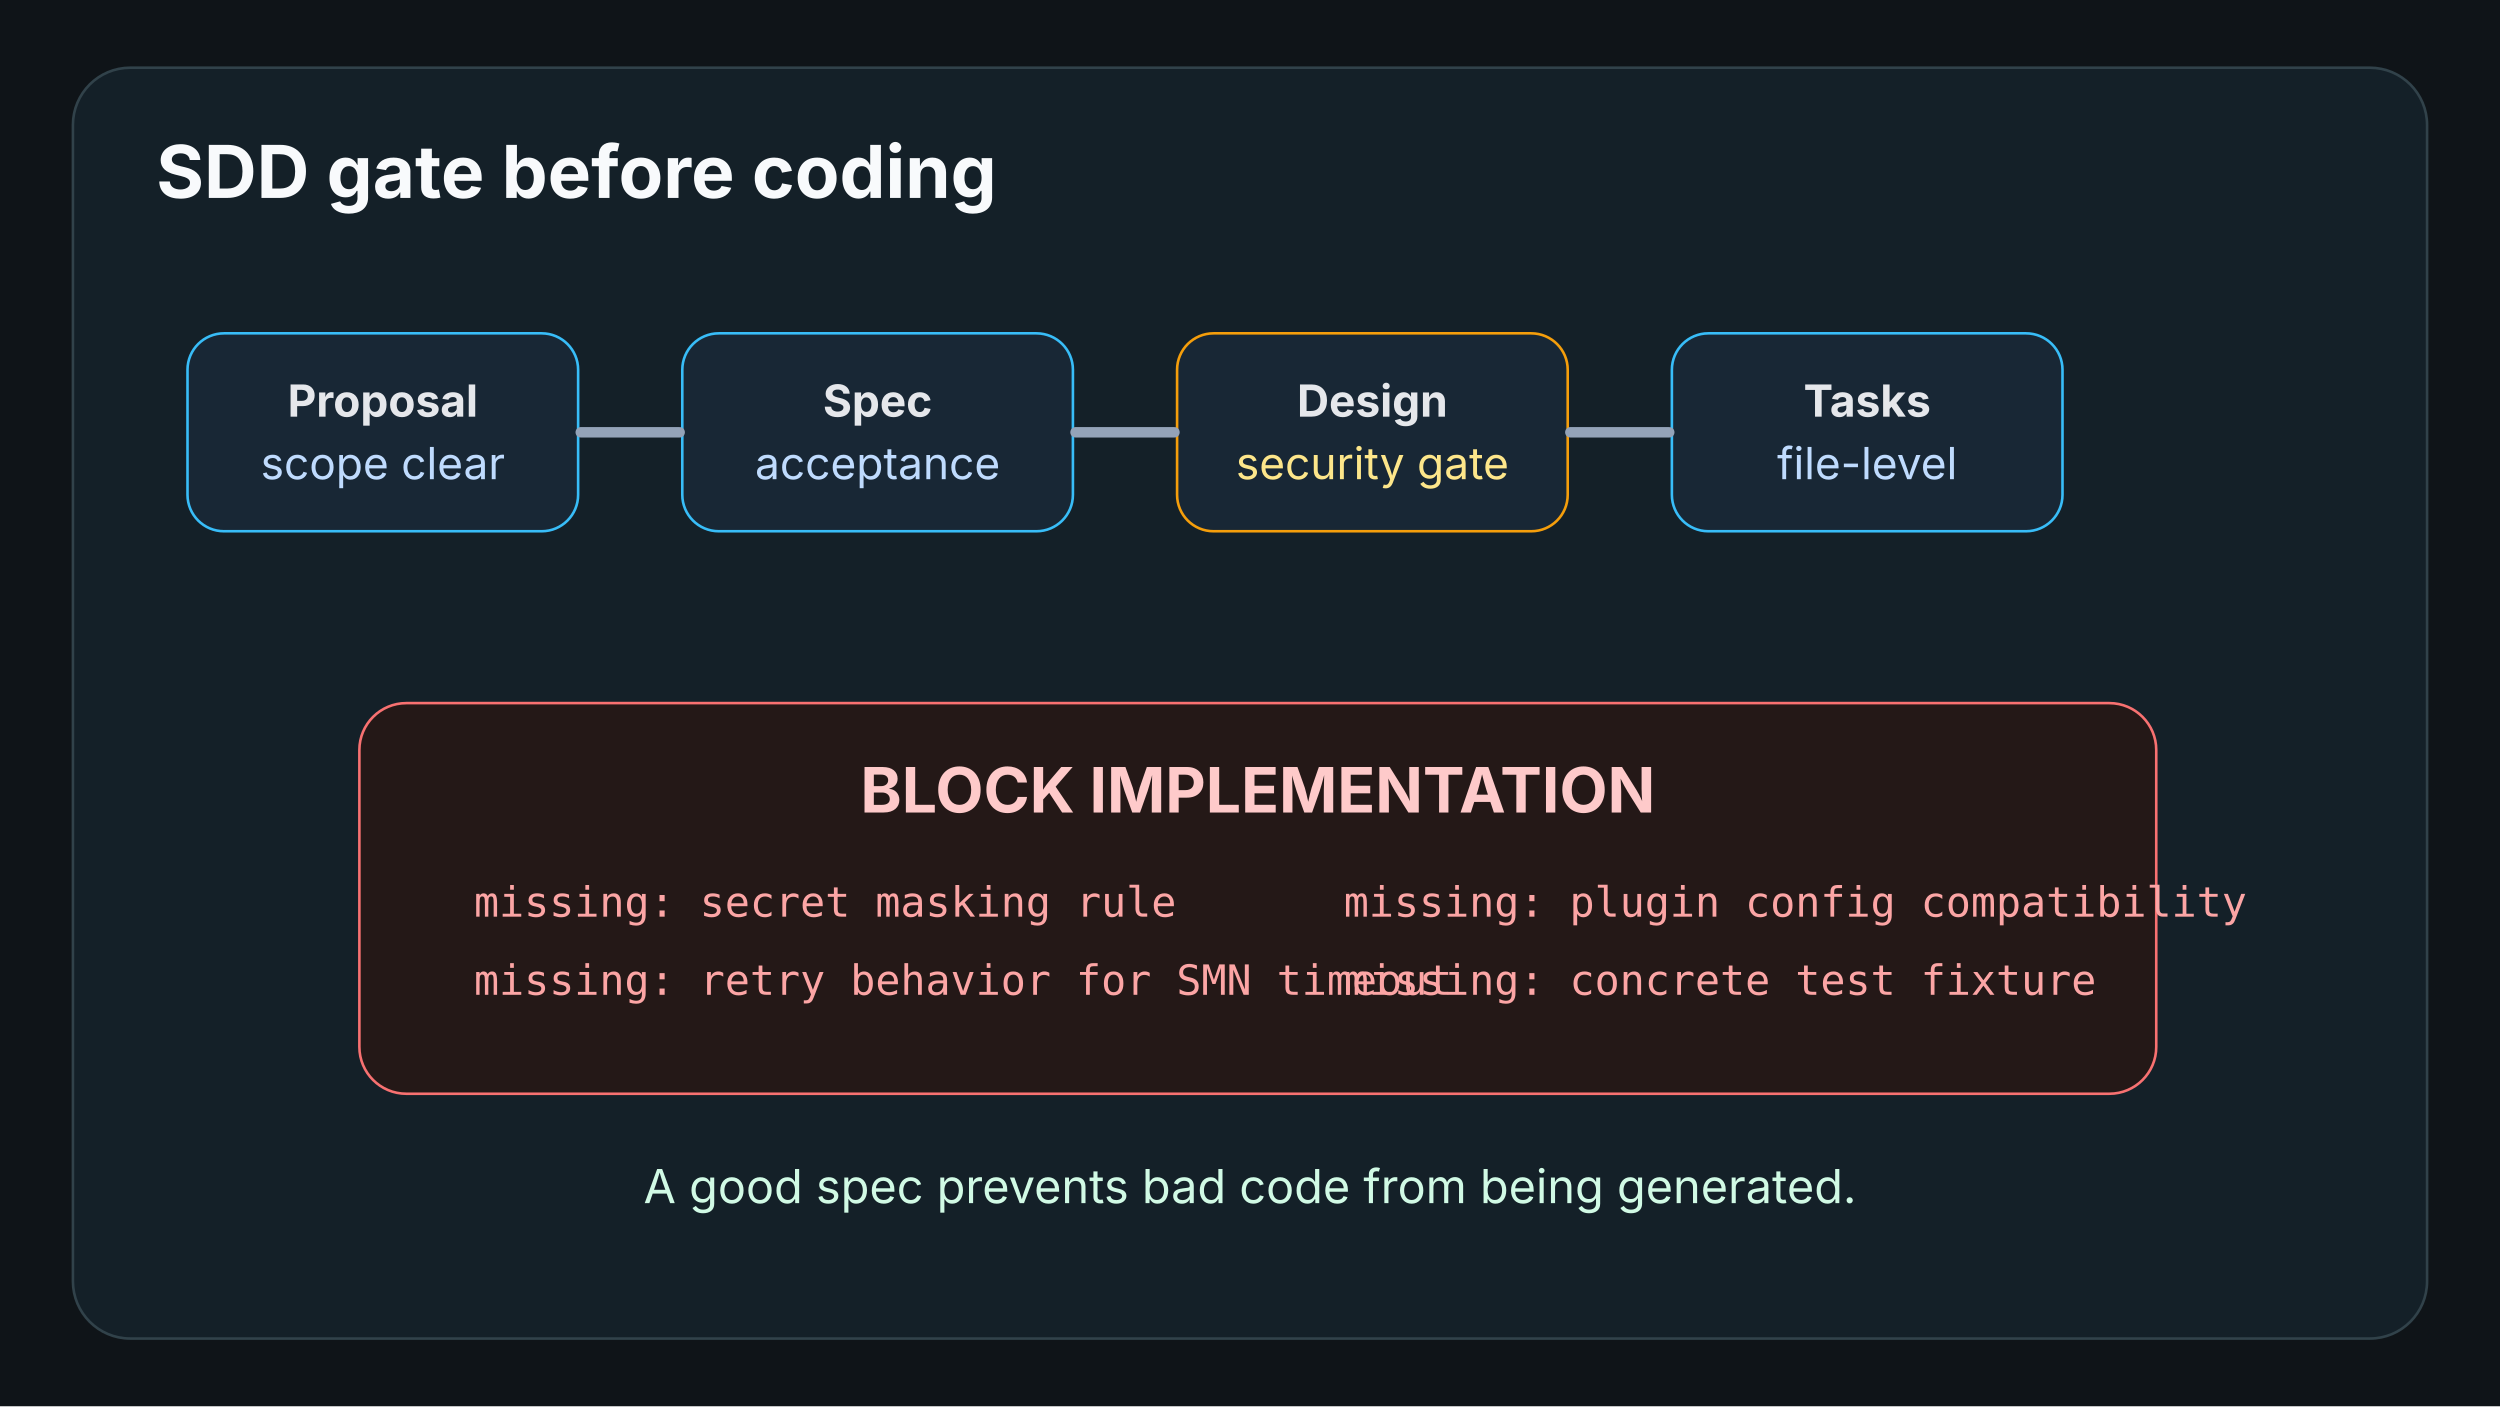
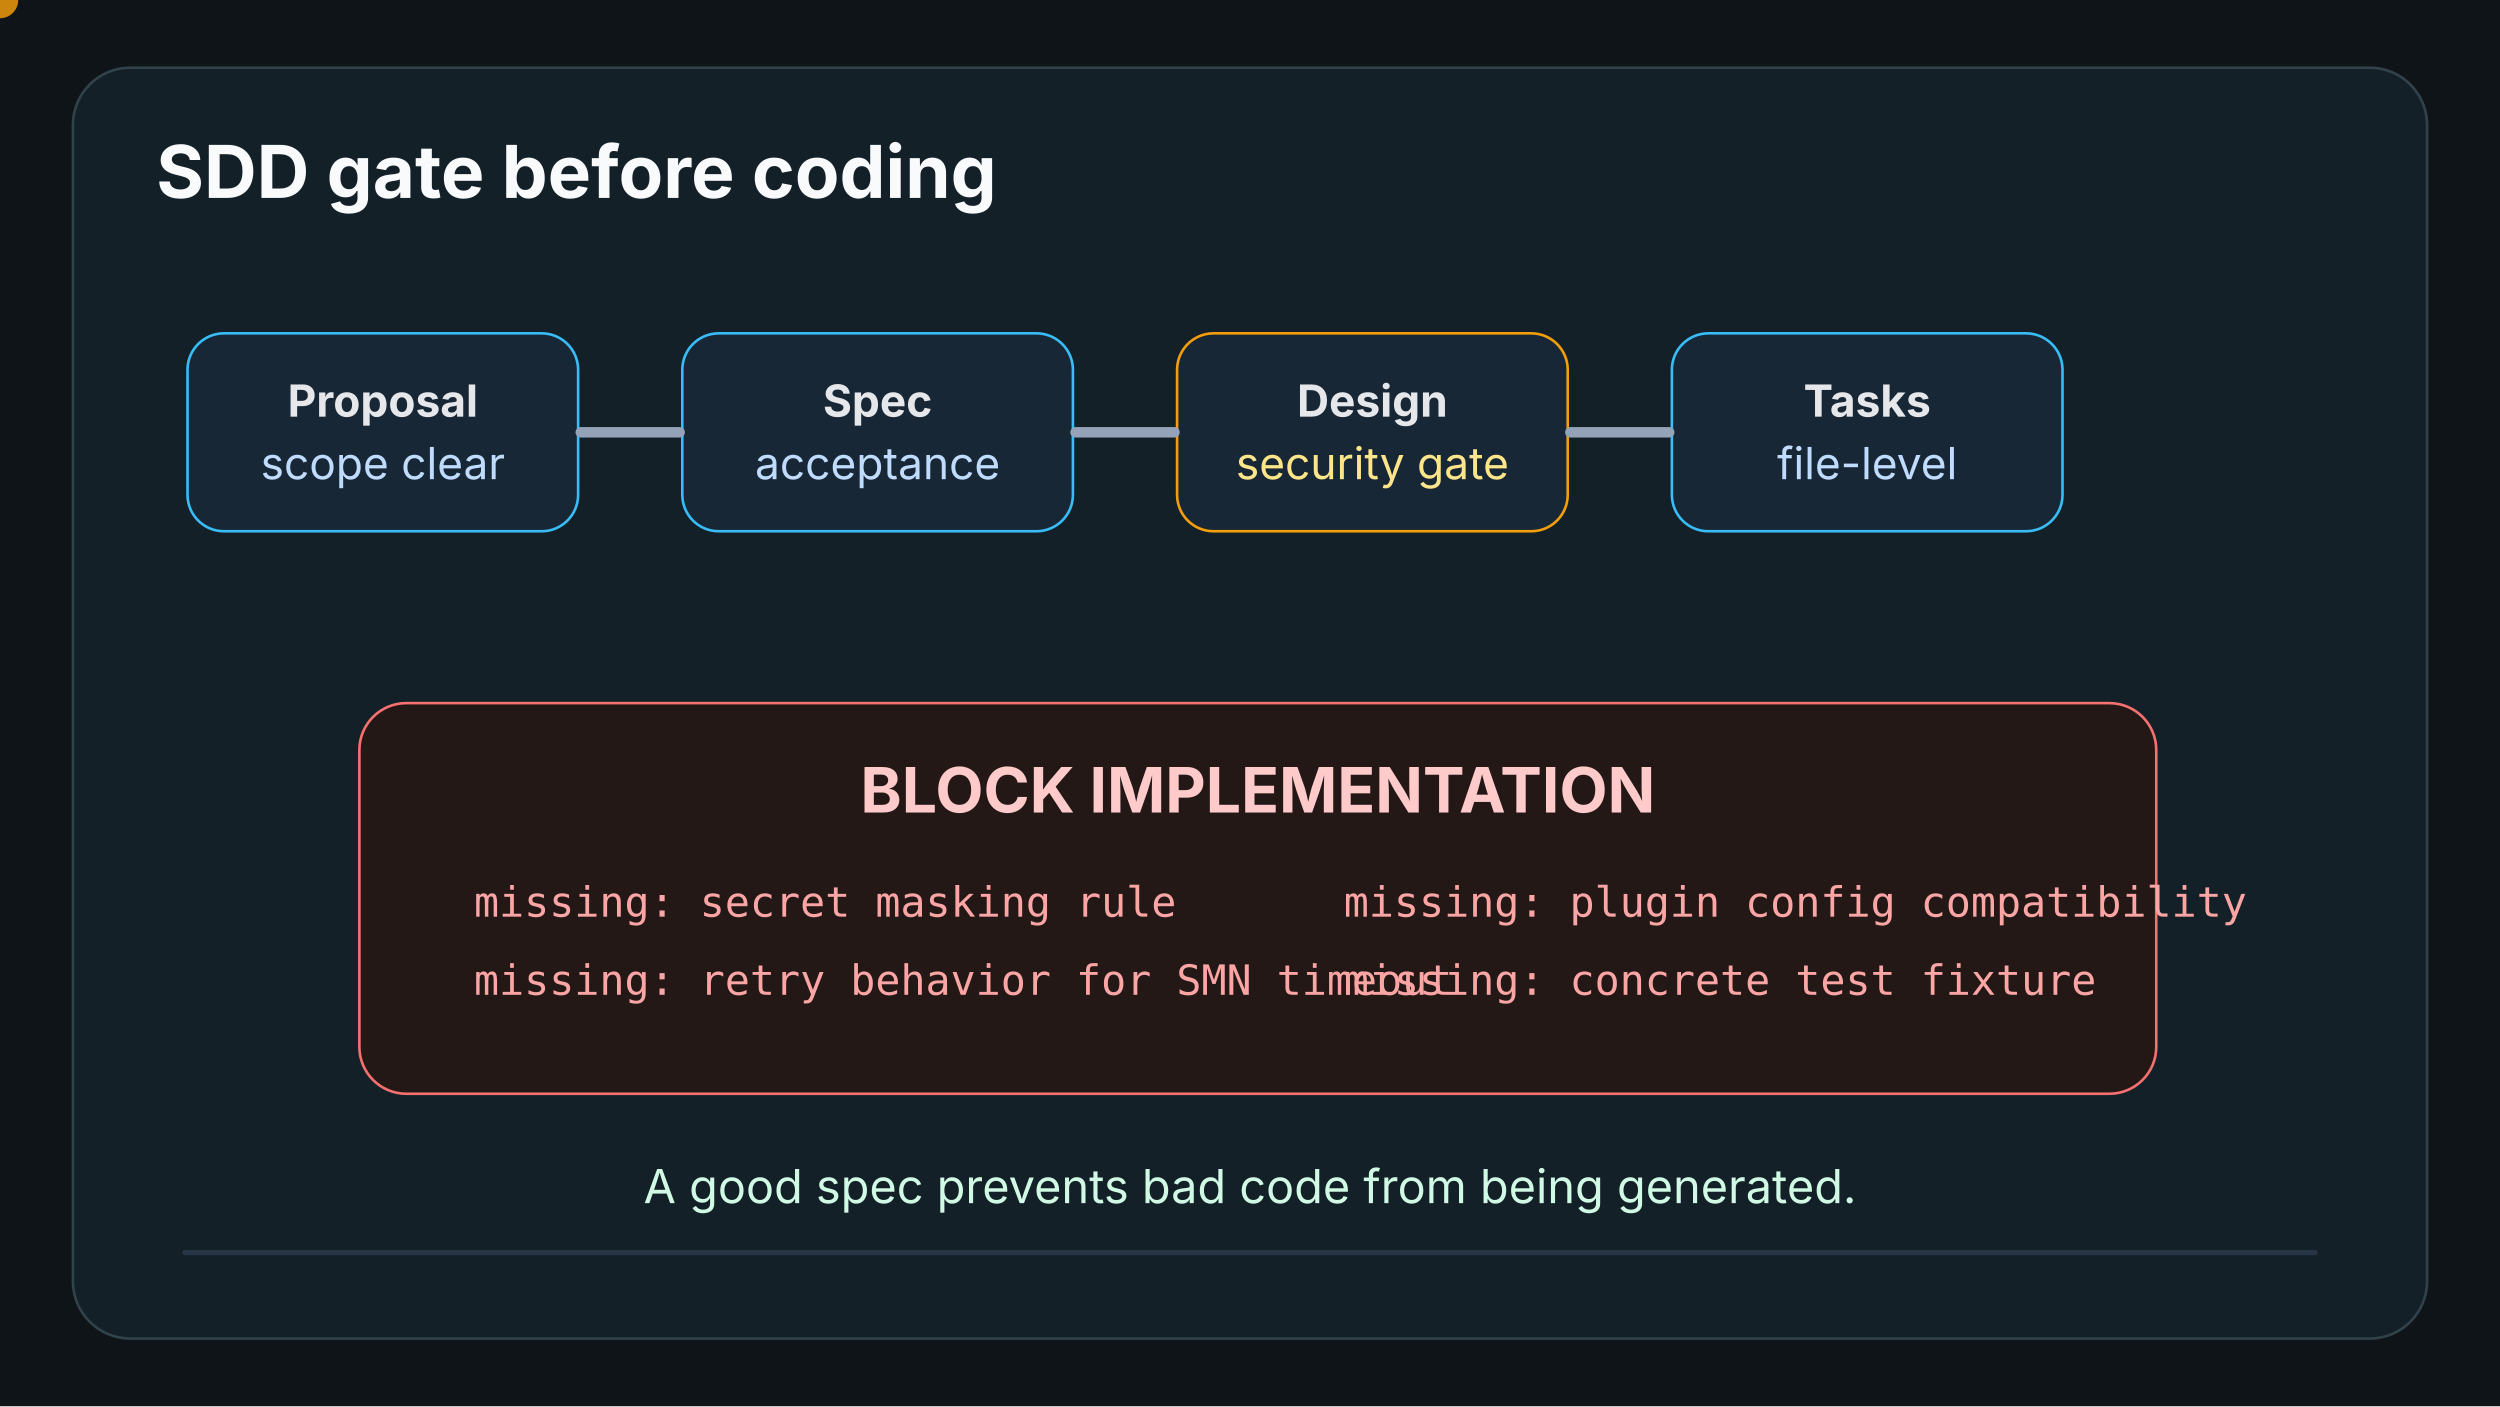
<svg xmlns="http://www.w3.org/2000/svg" width="960" height="540" viewBox="0 0 960 540">
  <rect width="960" height="540" fill="#0f1418" />
  <rect x="28" y="26" width="904" height="488" rx="22" fill="#142028" stroke="#31424a" />
  <text x="60" y="76" font-family="Inter,Arial,sans-serif" font-size="28" font-weight="700" fill="#f8fafc">SDD gate before coding</text>
  <g font-family="Inter,Arial,sans-serif" font-size="17" fill="#e5e7eb">
    <rect x="72" y="128" width="150" height="76" rx="14" fill="#182735" stroke="#38bdf8" />
    <text x="147" y="160" text-anchor="middle" font-weight="700">Proposal</text>
    <text x="147" y="184" text-anchor="middle" fill="#bfdbfe">scope clear</text>
    <rect x="262" y="128" width="150" height="76" rx="14" fill="#182735" stroke="#38bdf8" />
    <text x="337" y="160" text-anchor="middle" font-weight="700">Spec</text>
    <text x="337" y="184" text-anchor="middle" fill="#bfdbfe">acceptance</text>
    <rect x="452" y="128" width="150" height="76" rx="14" fill="#182735" stroke="#f59e0b" />
    <text x="527" y="160" text-anchor="middle" font-weight="700">Design</text>
    <text x="527" y="184" text-anchor="middle" fill="#fde68a">security gate</text>
    <rect x="642" y="128" width="150" height="76" rx="14" fill="#182735" stroke="#38bdf8" />
    <text x="717" y="160" text-anchor="middle" font-weight="700">Tasks</text>
    <text x="717" y="184" text-anchor="middle" fill="#bfdbfe">file-level</text>
  </g>
  <path d="M223 166h38M413 166h38M603 166h38" stroke="#94a3b8" stroke-width="4" stroke-linecap="round" />
  <rect x="138" y="270" width="690" height="150" rx="18" fill="#241817" stroke="#f87171" />
  <text x="483" y="312" text-anchor="middle" font-family="Inter,Arial,sans-serif" font-size="24" font-weight="700" fill="#fecaca">BLOCK IMPLEMENTATION</text>
  <g font-family="ui-monospace,Menlo,monospace" font-size="16">
    <text x="182" y="352" fill="#fca5a5">missing: secret masking rule</text>
    <text x="182" y="382" fill="#fca5a5">missing: retry behavior for SMN timeout</text>
    <text x="516" y="352" fill="#fca5a5">missing: plugin config compatibility</text>
    <text x="516" y="382" fill="#fca5a5">missing: concrete test fixture</text>
  </g>
  <text x="480" y="462" text-anchor="middle" font-family="Inter,Arial,sans-serif" font-size="18" fill="#d1fae5">A good spec prevents bad code from being generated.</text>
+   <g data-auto-motion="subtle-runner" opacity="0.82">
+     <circle r="7" fill="#f59e0b">
+       <animateMotion dur="5.2s" repeatCount="indefinite" path="M80 486 H880" />
+     </circle>
+     <rect x="70" y="480" width="820" height="2" rx="1" fill="#334155" opacity="0.75" />
+   </g>
</svg>
